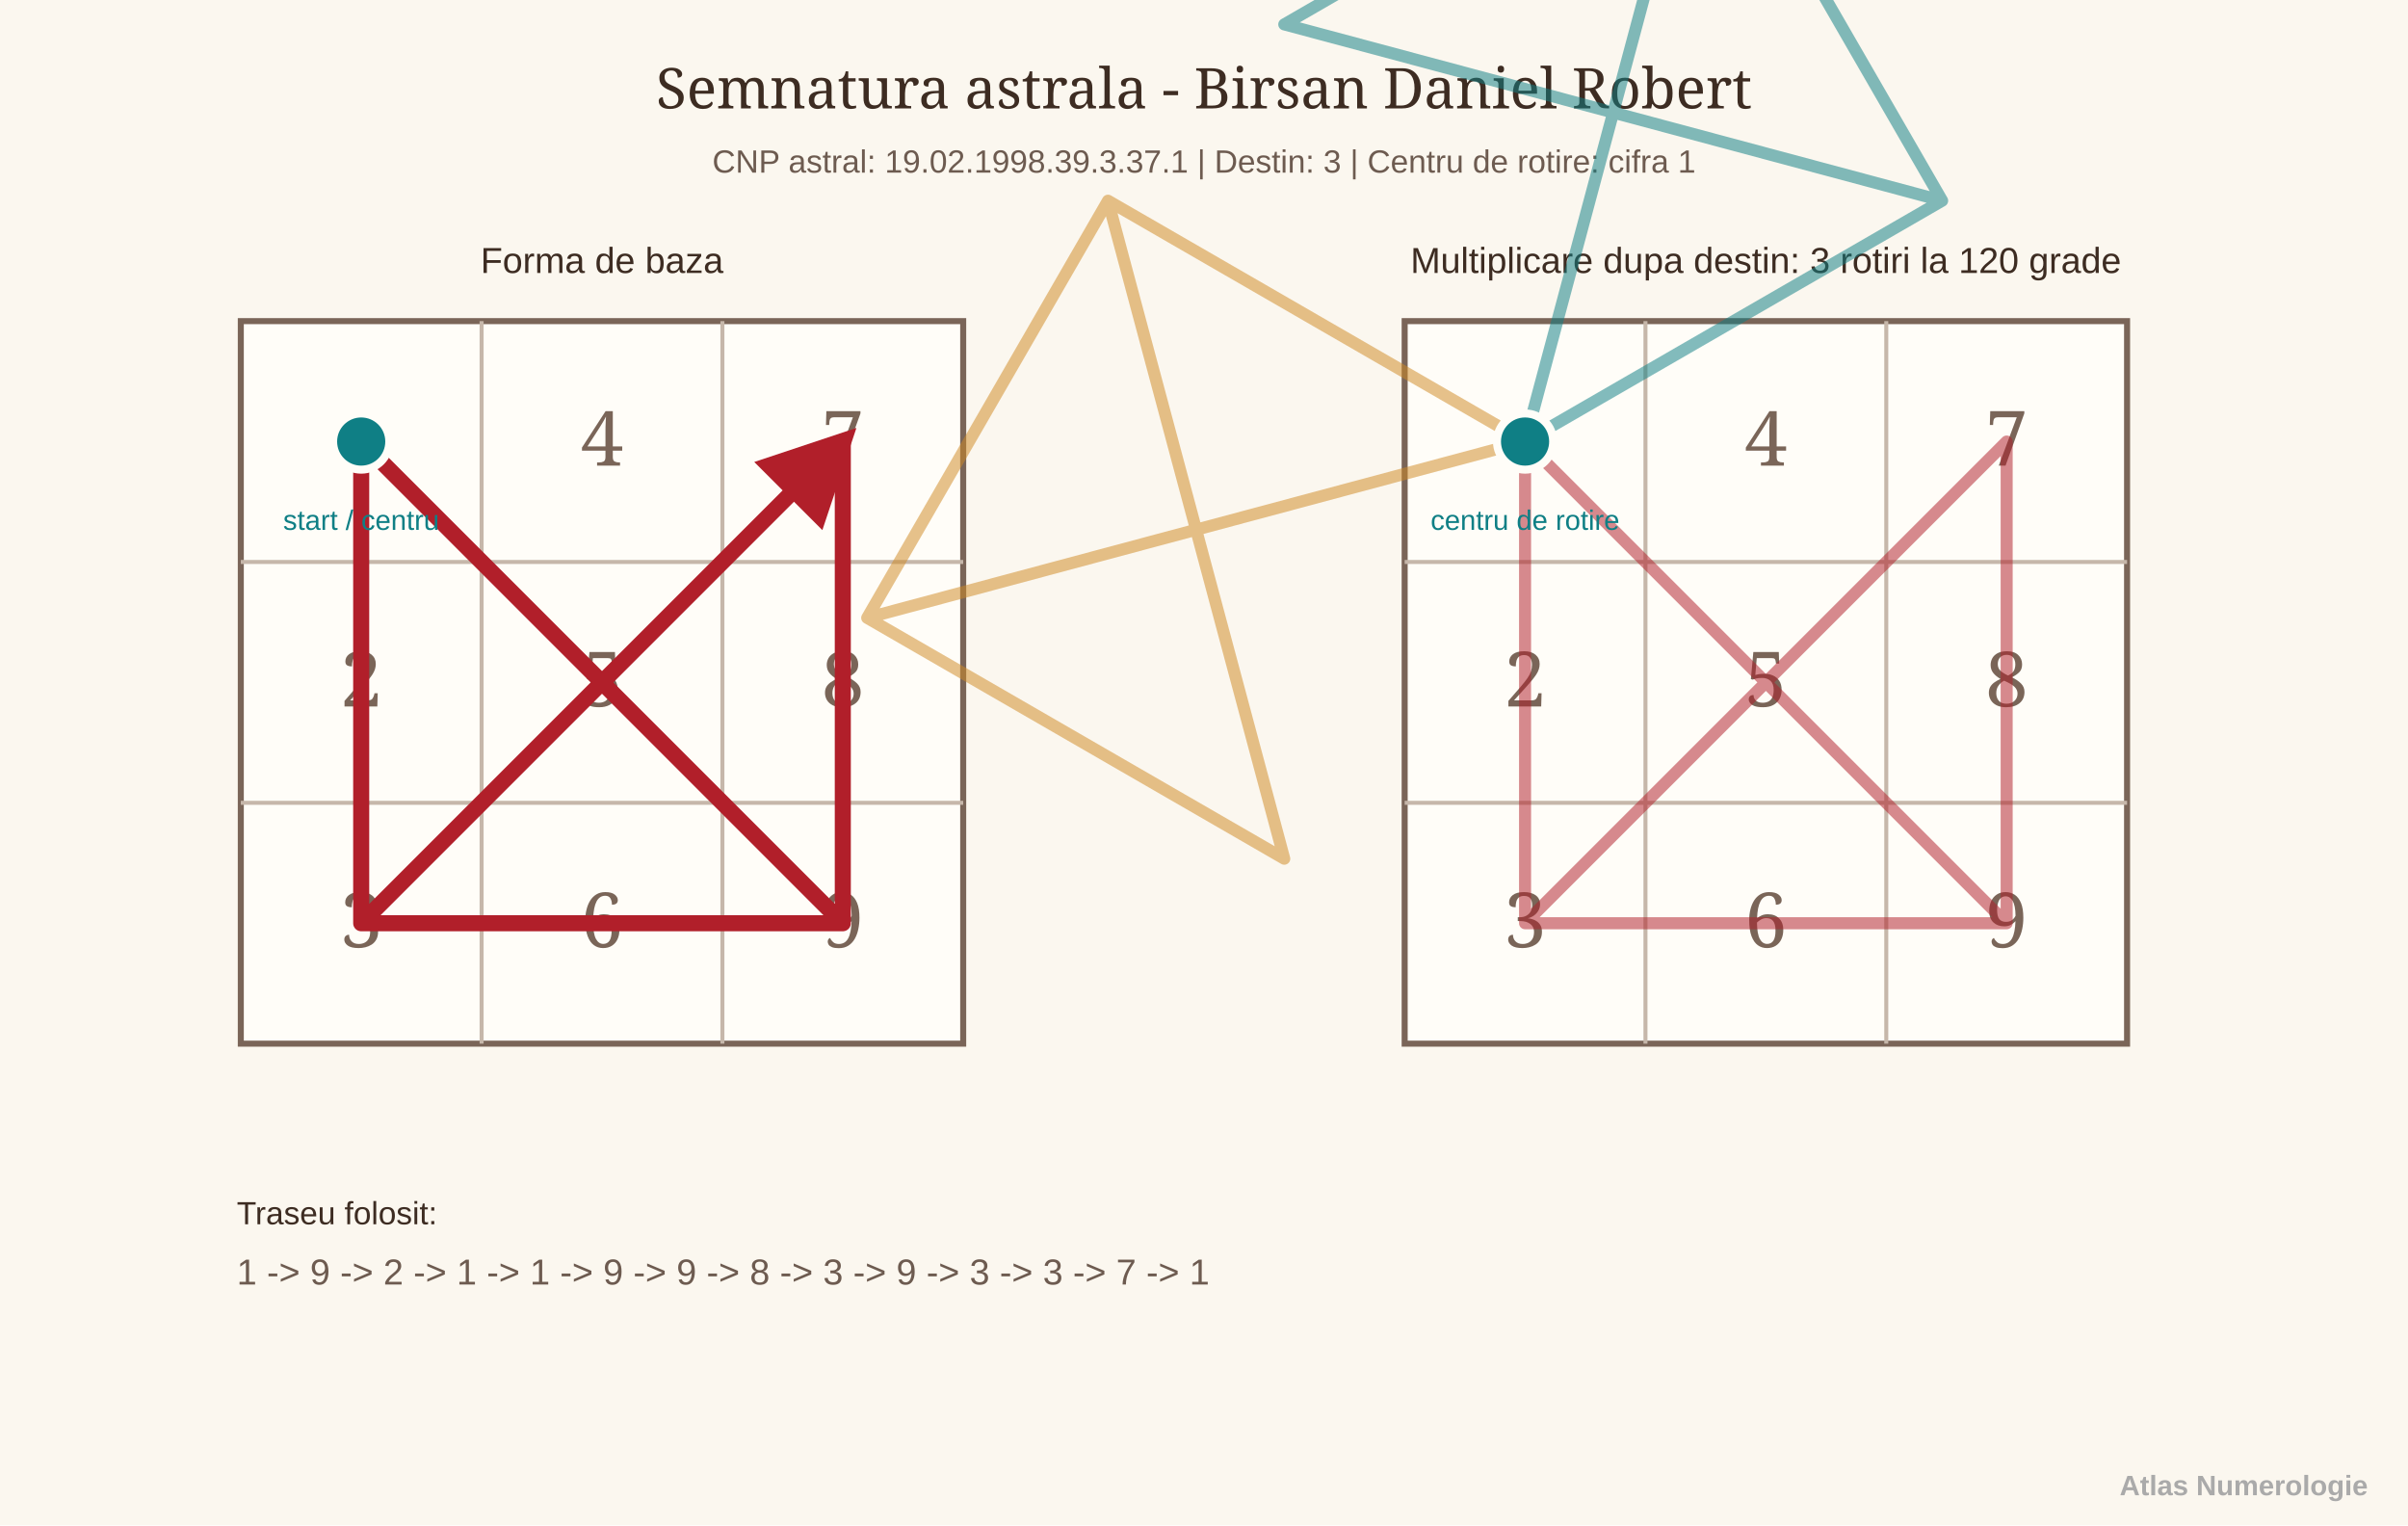
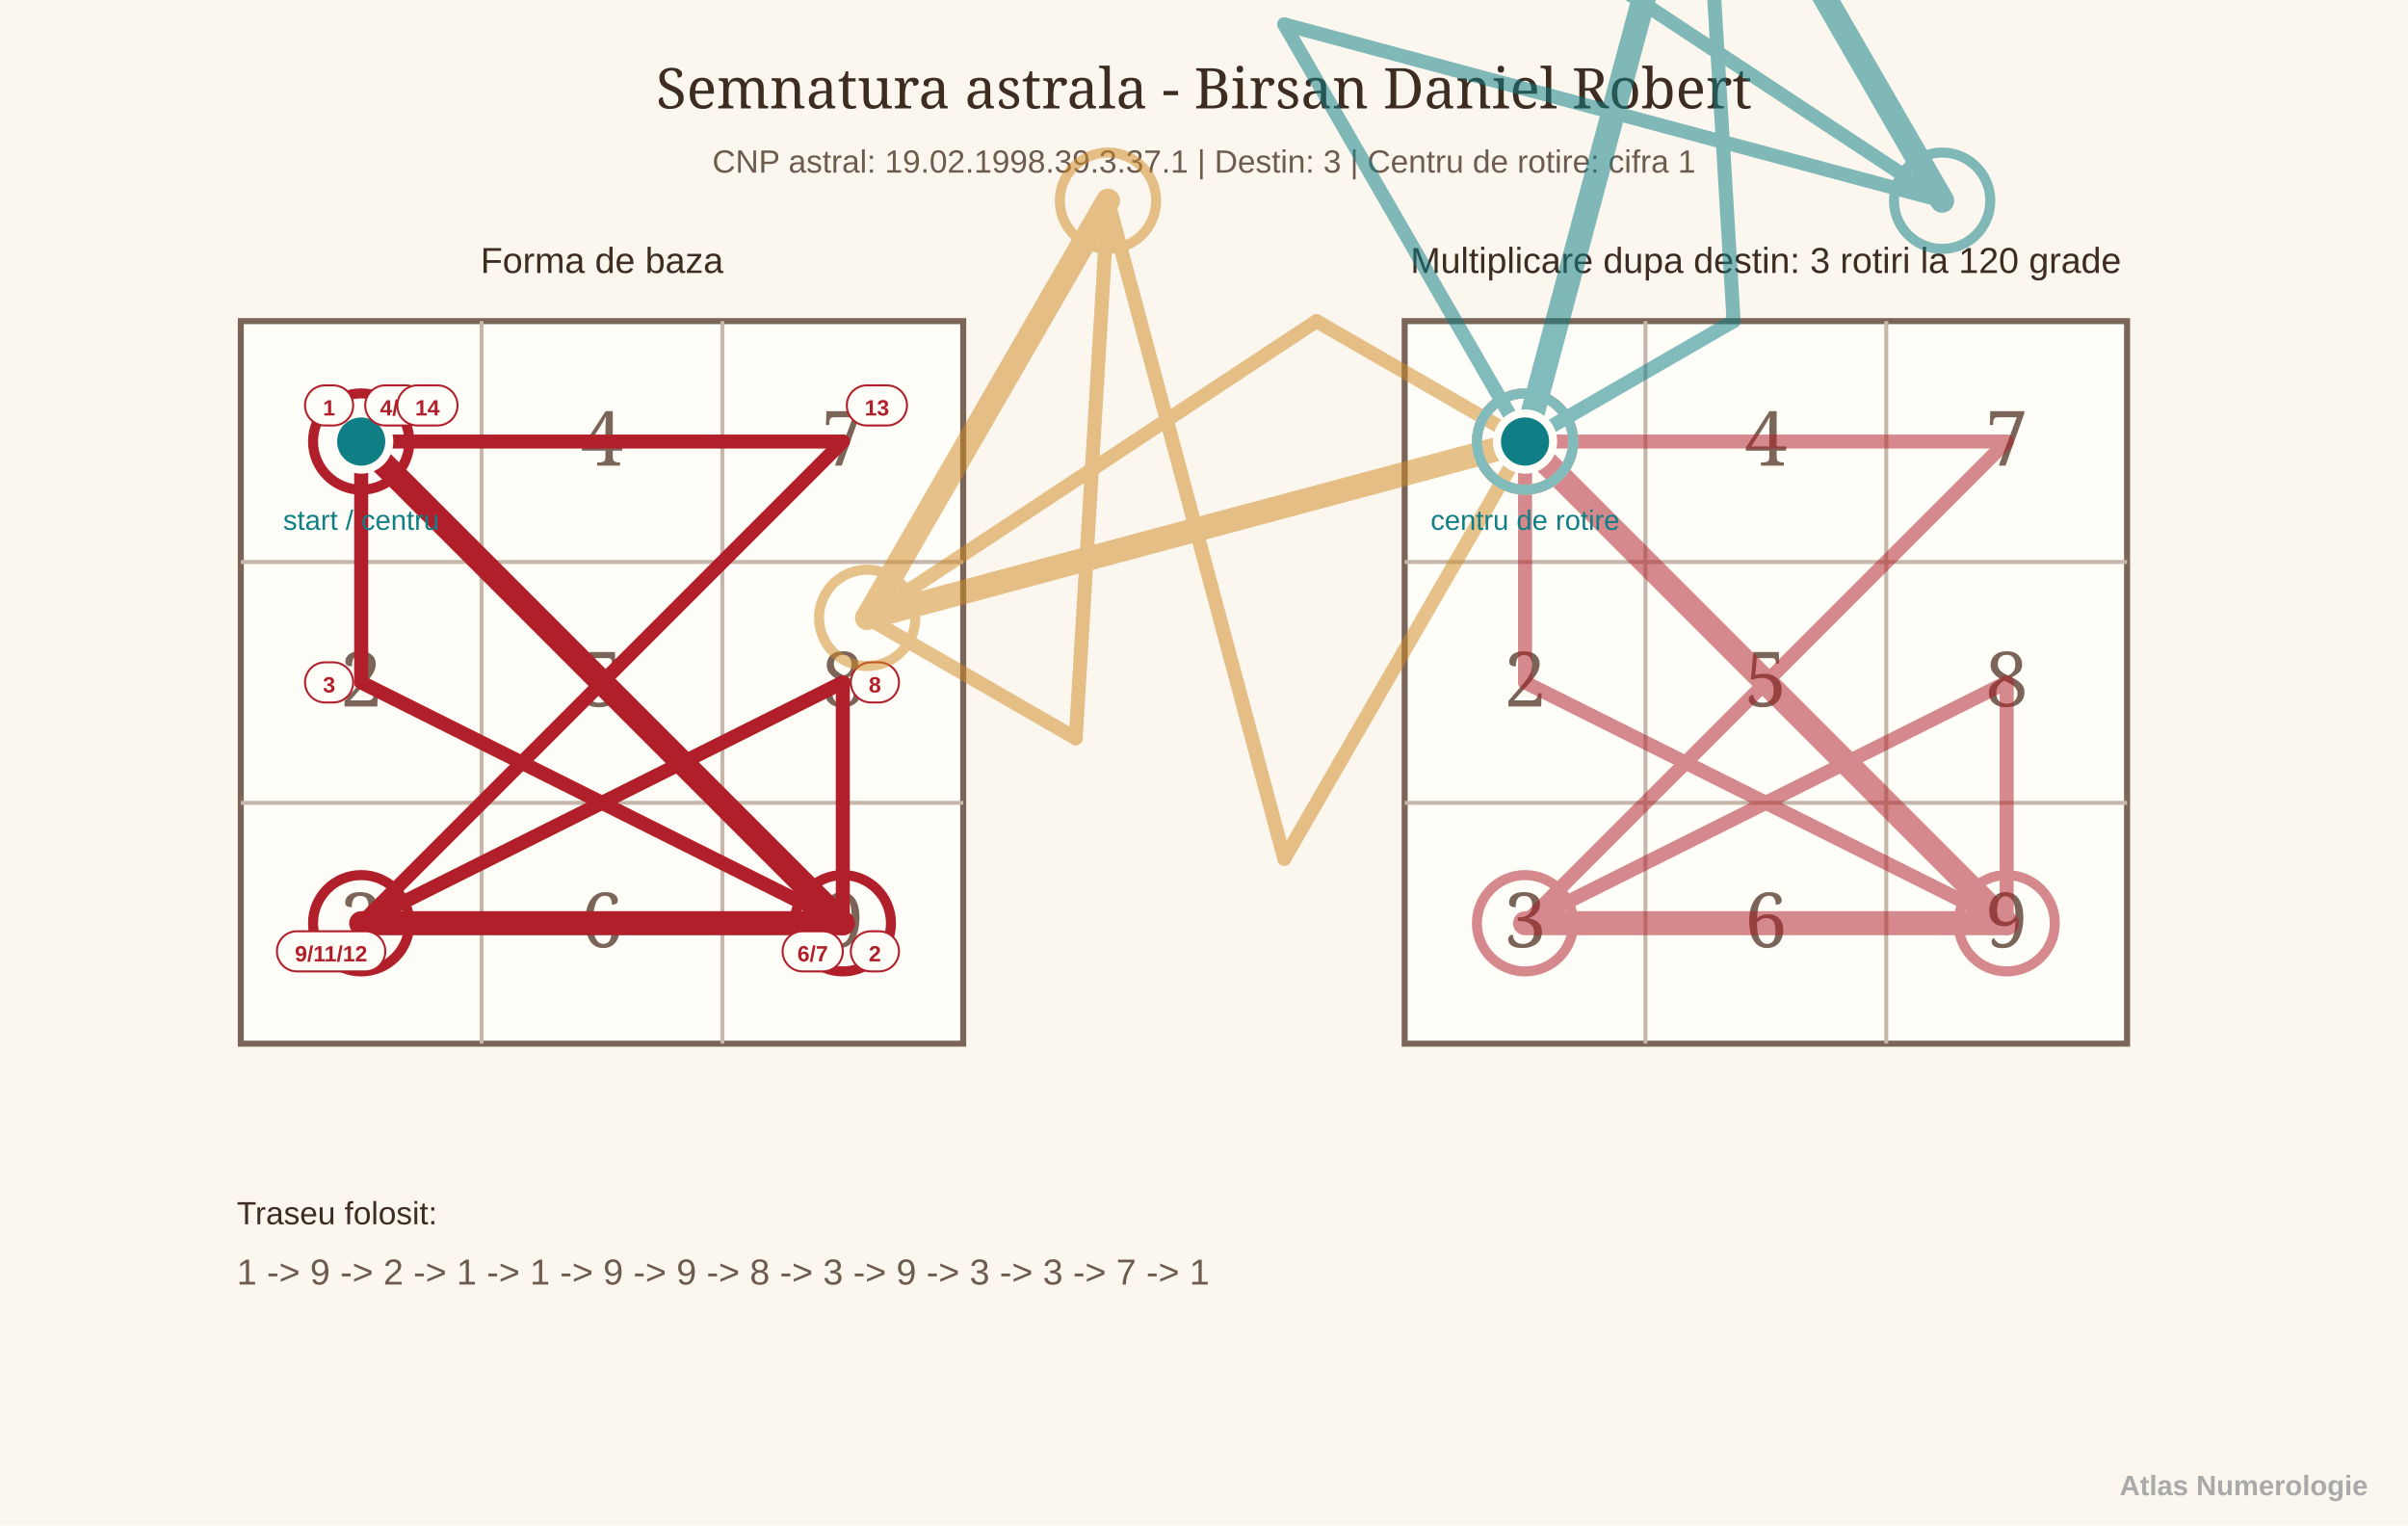
<svg xmlns="http://www.w3.org/2000/svg" width="1200" height="760" viewBox="0 0 1200 760">
  <rect width="1200" height="760" fill="#fbf7ef" />
  <text x="600" y="54" text-anchor="middle" font-family="Georgia, serif" font-size="28" fill="#3d2c22">Semnatura astrala - Birsan Daniel Robert</text>
  <text x="600" y="86" text-anchor="middle" font-family="Arial, sans-serif" font-size="16" fill="#6d5b50">CNP astral: 19.02.1998.39.3.37.1 | Destin: 3 | Centru de rotire: cifra 1</text>
  <defs>
    <marker id="arrow-red" viewBox="0 0 10 10" refX="8" refY="5" markerWidth="6" markerHeight="6" orient="auto-start-reverse">
      <path d="M 0 0 L 10 5 L 0 10 z" fill="#b11f2a" />
    </marker>
    <marker id="arrow-teal" viewBox="0 0 10 10" refX="8" refY="5" markerWidth="6" markerHeight="6" orient="auto-start-reverse">
      <path d="M 0 0 L 10 5 L 0 10 z" fill="#0f7f85" />
    </marker>
    <g id="pitagora-grid">
      <rect x="0" y="0" width="360" height="360" fill="#fffdf8" stroke="#7a6558" stroke-width="3" />
      <line x1="120" y1="0" x2="120" y2="360" stroke="#c6b7aa" stroke-width="2" />
      <line x1="240" y1="0" x2="240" y2="360" stroke="#c6b7aa" stroke-width="2" />
      <line x1="0" y1="120" x2="360" y2="120" stroke="#c6b7aa" stroke-width="2" />
      <line x1="0" y1="240" x2="360" y2="240" stroke="#c6b7aa" stroke-width="2" />
      <text x="60" y="72" text-anchor="middle" font-family="Georgia, serif" font-size="38" fill="#7a6558">1</text>
      <text x="180" y="72" text-anchor="middle" font-family="Georgia, serif" font-size="38" fill="#7a6558">4</text>
      <text x="300" y="72" text-anchor="middle" font-family="Georgia, serif" font-size="38" fill="#7a6558">7</text>
      <text x="60" y="192" text-anchor="middle" font-family="Georgia, serif" font-size="38" fill="#7a6558">2</text>
      <text x="180" y="192" text-anchor="middle" font-family="Georgia, serif" font-size="38" fill="#7a6558">5</text>
      <text x="300" y="192" text-anchor="middle" font-family="Georgia, serif" font-size="38" fill="#7a6558">8</text>
      <text x="60" y="312" text-anchor="middle" font-family="Georgia, serif" font-size="38" fill="#7a6558">3</text>
      <text x="180" y="312" text-anchor="middle" font-family="Georgia, serif" font-size="38" fill="#7a6558">6</text>
      <text x="300" y="312" text-anchor="middle" font-family="Georgia, serif" font-size="38" fill="#7a6558">9</text>
    </g>
-     <polyline id="signature-path" points="60,60 300,300 60,300 60,180 60,60 300,300 300,300 300,60 300,300 60,300 60,300 60,60 60,300 300,60" fill="none" stroke-linecap="round" stroke-linejoin="round" />
+     <g id="signature-path" fill="none" stroke-linecap="round" stroke-linejoin="round">
+       <line x1="60" y1="60" x2="300" y2="300" stroke-width="12" />
+       <line x1="300" y1="300" x2="60" y2="180" stroke-width="7" />
+       <line x1="60" y1="180" x2="60" y2="60" stroke-width="7" />
+       <circle cx="60" cy="60" r="24" stroke-width="5" />
+       <circle cx="300" cy="300" r="24" stroke-width="5" />
+       <line x1="300" y1="300" x2="300" y2="180" stroke-width="7" />
+       <line x1="300" y1="180" x2="60" y2="300" stroke-width="7" />
+       <line x1="60" y1="300" x2="300" y2="300" stroke-width="12" />
+       <circle cx="60" cy="300" r="24" stroke-width="5" />
+       <line x1="60" y1="300" x2="300" y2="60" stroke-width="7" />
+       <line x1="300" y1="60" x2="60" y2="60" stroke-width="7" />
+     </g>
  </defs>
  <g transform="translate(120 160)">
    <text x="180" y="-24" text-anchor="middle" font-family="Arial, sans-serif" font-size="18" fill="#3d2c22">Forma de baza</text>
    <use href="#pitagora-grid" />
-     <use href="#signature-path" stroke="#b11f2a" stroke-width="8" marker-end="url(#arrow-red)" />
+     <use href="#signature-path" stroke="#b11f2a" />
    <circle cx="60" cy="60" r="14" fill="#0f7f85" stroke="#fffdf8" stroke-width="4" />
    <text x="60" y="104" text-anchor="middle" font-family="Arial, sans-serif" font-size="14" fill="#0f7f85">start / centru</text>
+     <g font-family="Arial, sans-serif" font-size="11" font-weight="700" text-anchor="middle">
+       <rect x="32" y="32" width="24" height="20" rx="10" fill="#fffdf8" stroke="#b11f2a" />
+       <text x="44" y="47" fill="#b11f2a">1</text>
+       <rect x="304" y="304" width="24" height="20" rx="10" fill="#fffdf8" stroke="#b11f2a" />
+       <text x="316" y="319" fill="#b11f2a">2</text>
+       <rect x="32" y="170" width="24" height="20" rx="10" fill="#fffdf8" stroke="#b11f2a" />
+       <text x="44" y="185" fill="#b11f2a">3</text>
+       <rect x="62" y="32" width="30" height="20" rx="10" fill="#fffdf8" stroke="#b11f2a" />
+       <text x="77" y="47" fill="#b11f2a">4/5</text>
+       <rect x="270" y="304" width="30" height="20" rx="10" fill="#fffdf8" stroke="#b11f2a" />
+       <text x="285" y="319" fill="#b11f2a">6/7</text>
+       <rect x="304" y="170" width="24" height="20" rx="10" fill="#fffdf8" stroke="#b11f2a" />
+       <text x="316" y="185" fill="#b11f2a">8</text>
+       <rect x="18" y="304" width="54" height="20" rx="10" fill="#fffdf8" stroke="#b11f2a" />
+       <text x="45" y="319" fill="#b11f2a">9/11/12</text>
+       <rect x="302" y="32" width="30" height="20" rx="10" fill="#fffdf8" stroke="#b11f2a" />
+       <text x="317" y="47" fill="#b11f2a">13</text>
+       <rect x="78" y="32" width="30" height="20" rx="10" fill="#fffdf8" stroke="#b11f2a" />
+       <text x="93" y="47" fill="#b11f2a">14</text>
+     </g>
  </g>
  <g transform="translate(700 160)">
    <text x="180" y="-24" text-anchor="middle" font-family="Arial, sans-serif" font-size="18" fill="#3d2c22">Multiplicare dupa destin: 3 rotiri la 120 grade</text>
    <use href="#pitagora-grid" />
    <g opacity="0.52">
      <use href="#signature-path" stroke="#b11f2a" stroke-width="6" transform="rotate(0 60 60)" />
      <use href="#signature-path" stroke="#d08a24" stroke-width="6" transform="rotate(120 60 60)" />
      <use href="#signature-path" stroke="#0f7f85" stroke-width="6" transform="rotate(240 60 60)" />
    </g>
    <circle cx="60" cy="60" r="14" fill="#0f7f85" stroke="#fffdf8" stroke-width="4" />
    <text x="60" y="104" text-anchor="middle" font-family="Arial, sans-serif" font-size="14" fill="#0f7f85">centru de rotire</text>
  </g>
  <g transform="translate(118 610)">
    <text x="0" y="0" font-family="Arial, sans-serif" font-size="16" fill="#3d2c22">Traseu folosit:</text>
    <text x="0" y="30" font-family="Arial, sans-serif" font-size="18" fill="#6d5b50">1 -&gt; 9 -&gt; 2 -&gt; 1 -&gt; 1 -&gt; 9 -&gt; 9 -&gt; 8 -&gt; 3 -&gt; 9 -&gt; 3 -&gt; 3 -&gt; 7 -&gt; 1</text>
  </g>
  <text x="1180" y="745" text-anchor="end" font-family="Arial, Helvetica, sans-serif" font-size="14" fill="#aaa" font-weight="800">Atlas Numerologie</text>
</svg>
